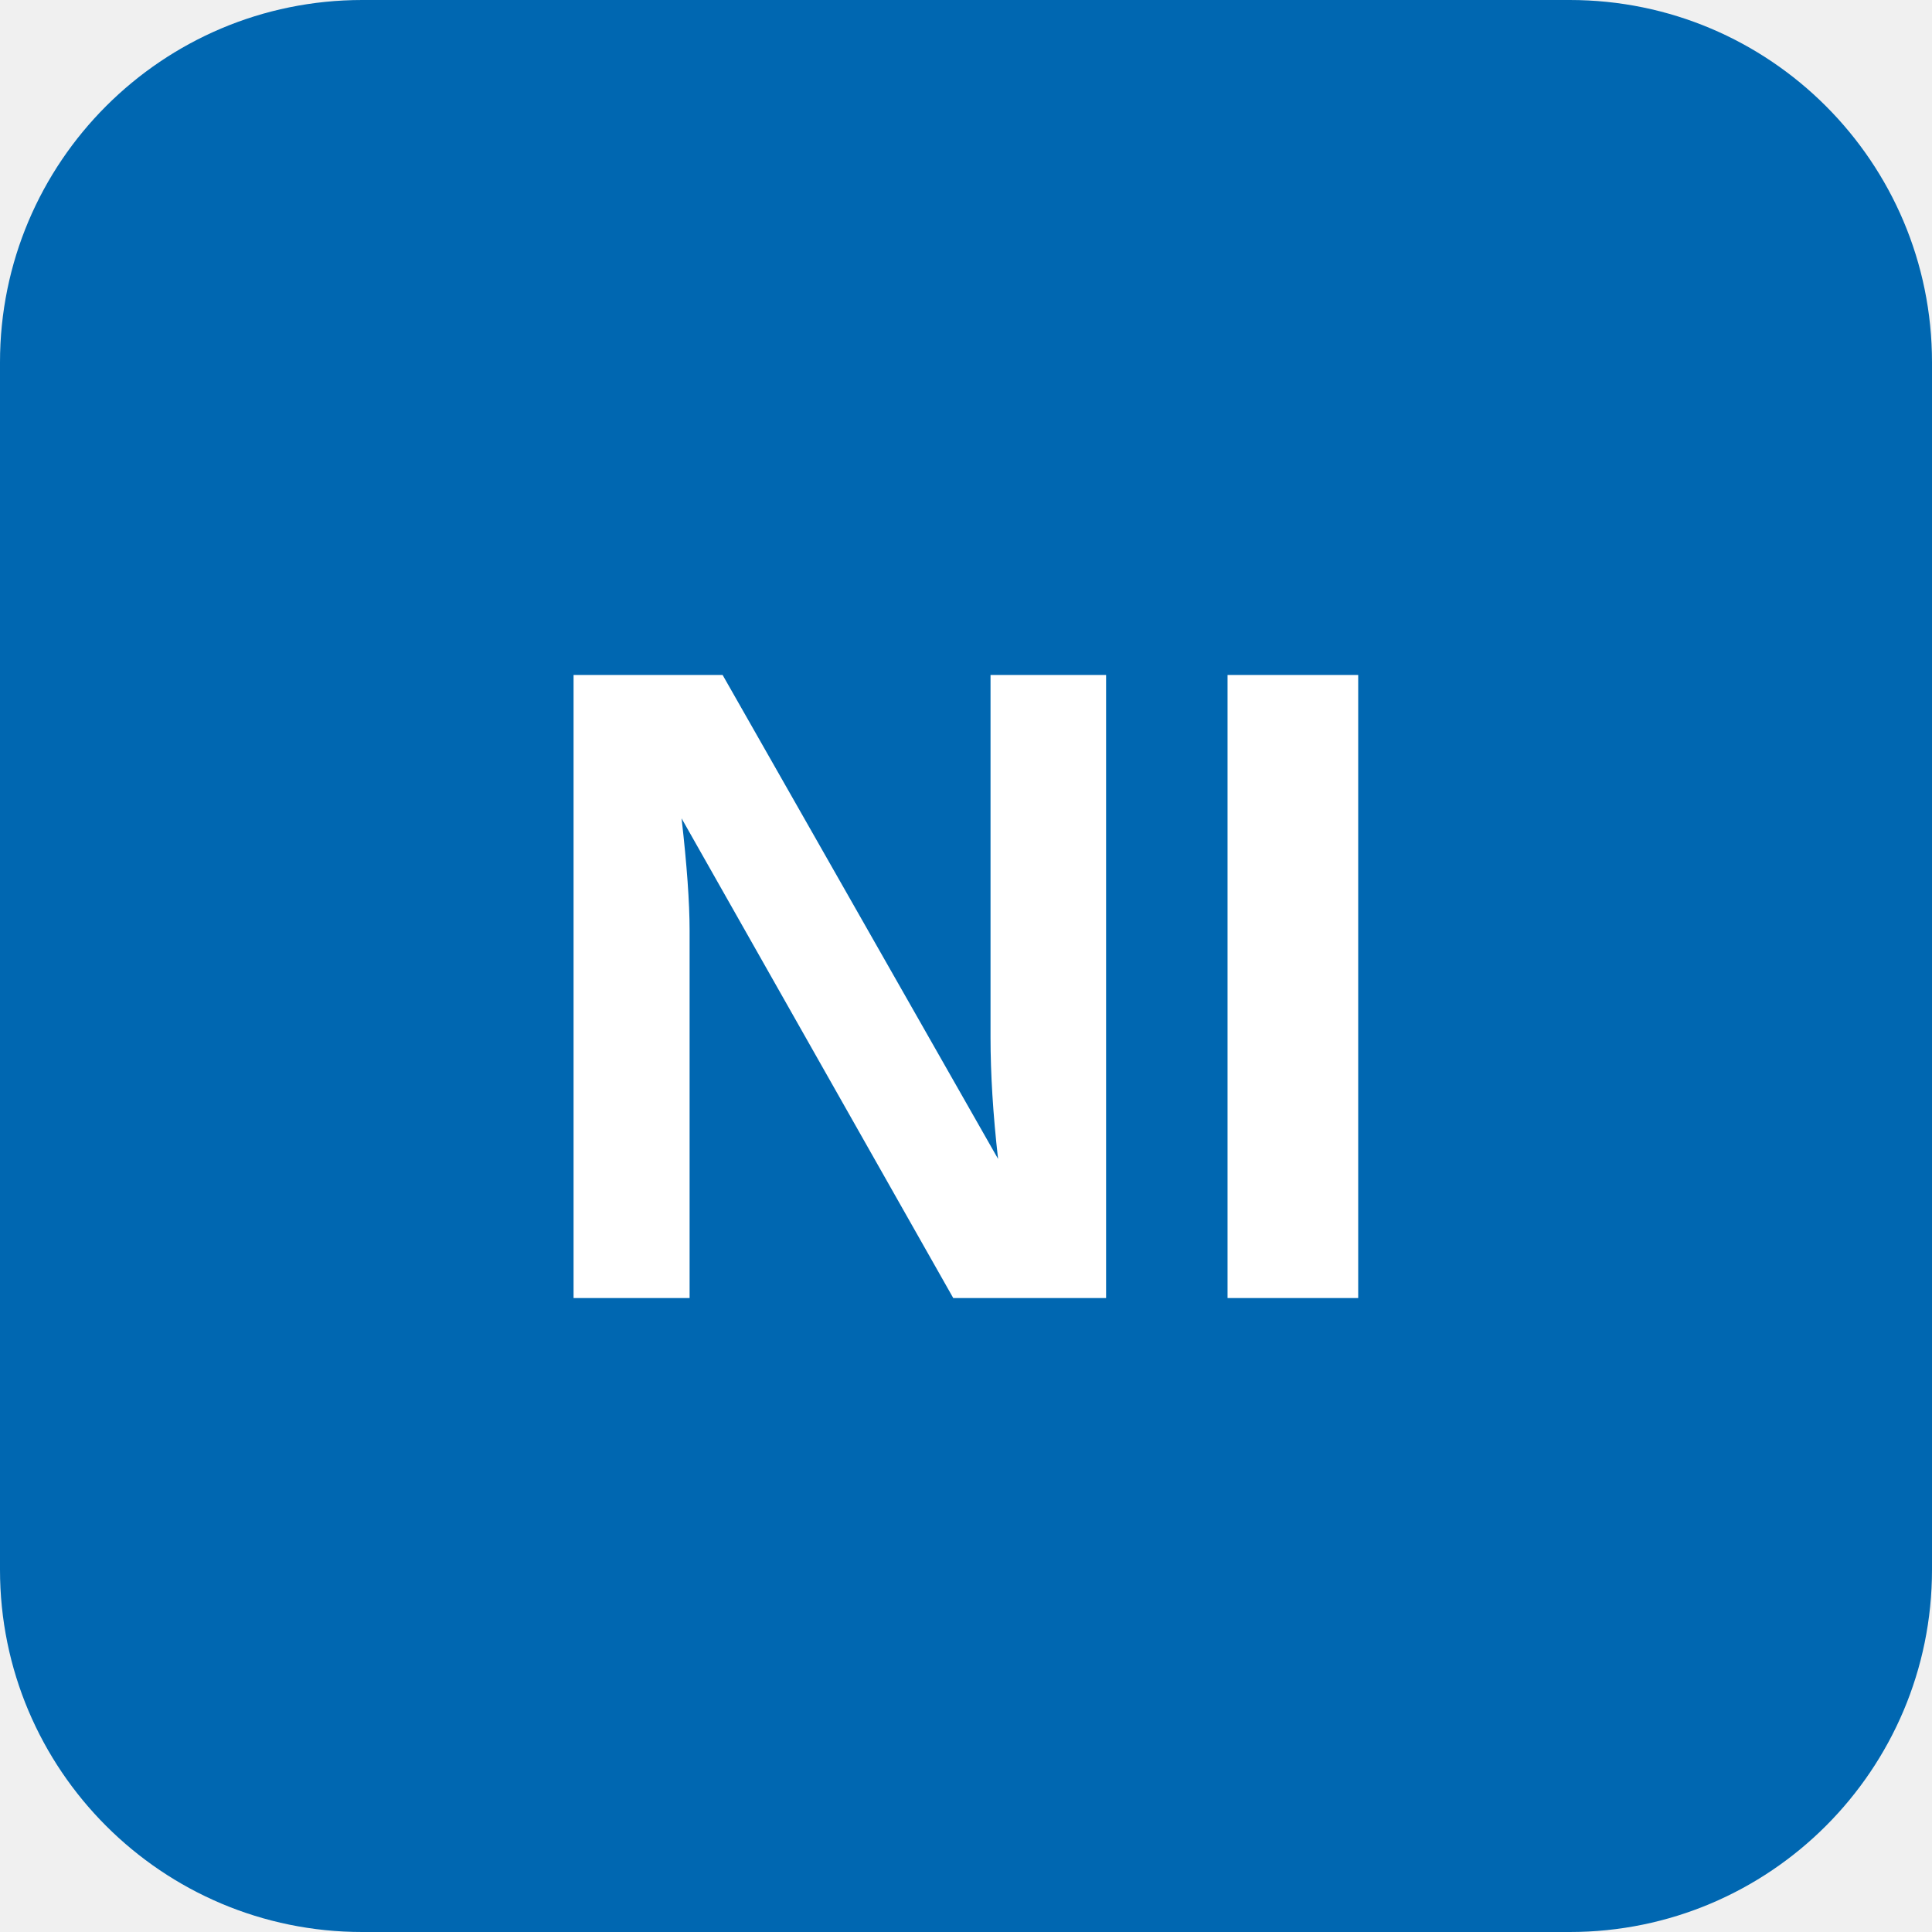
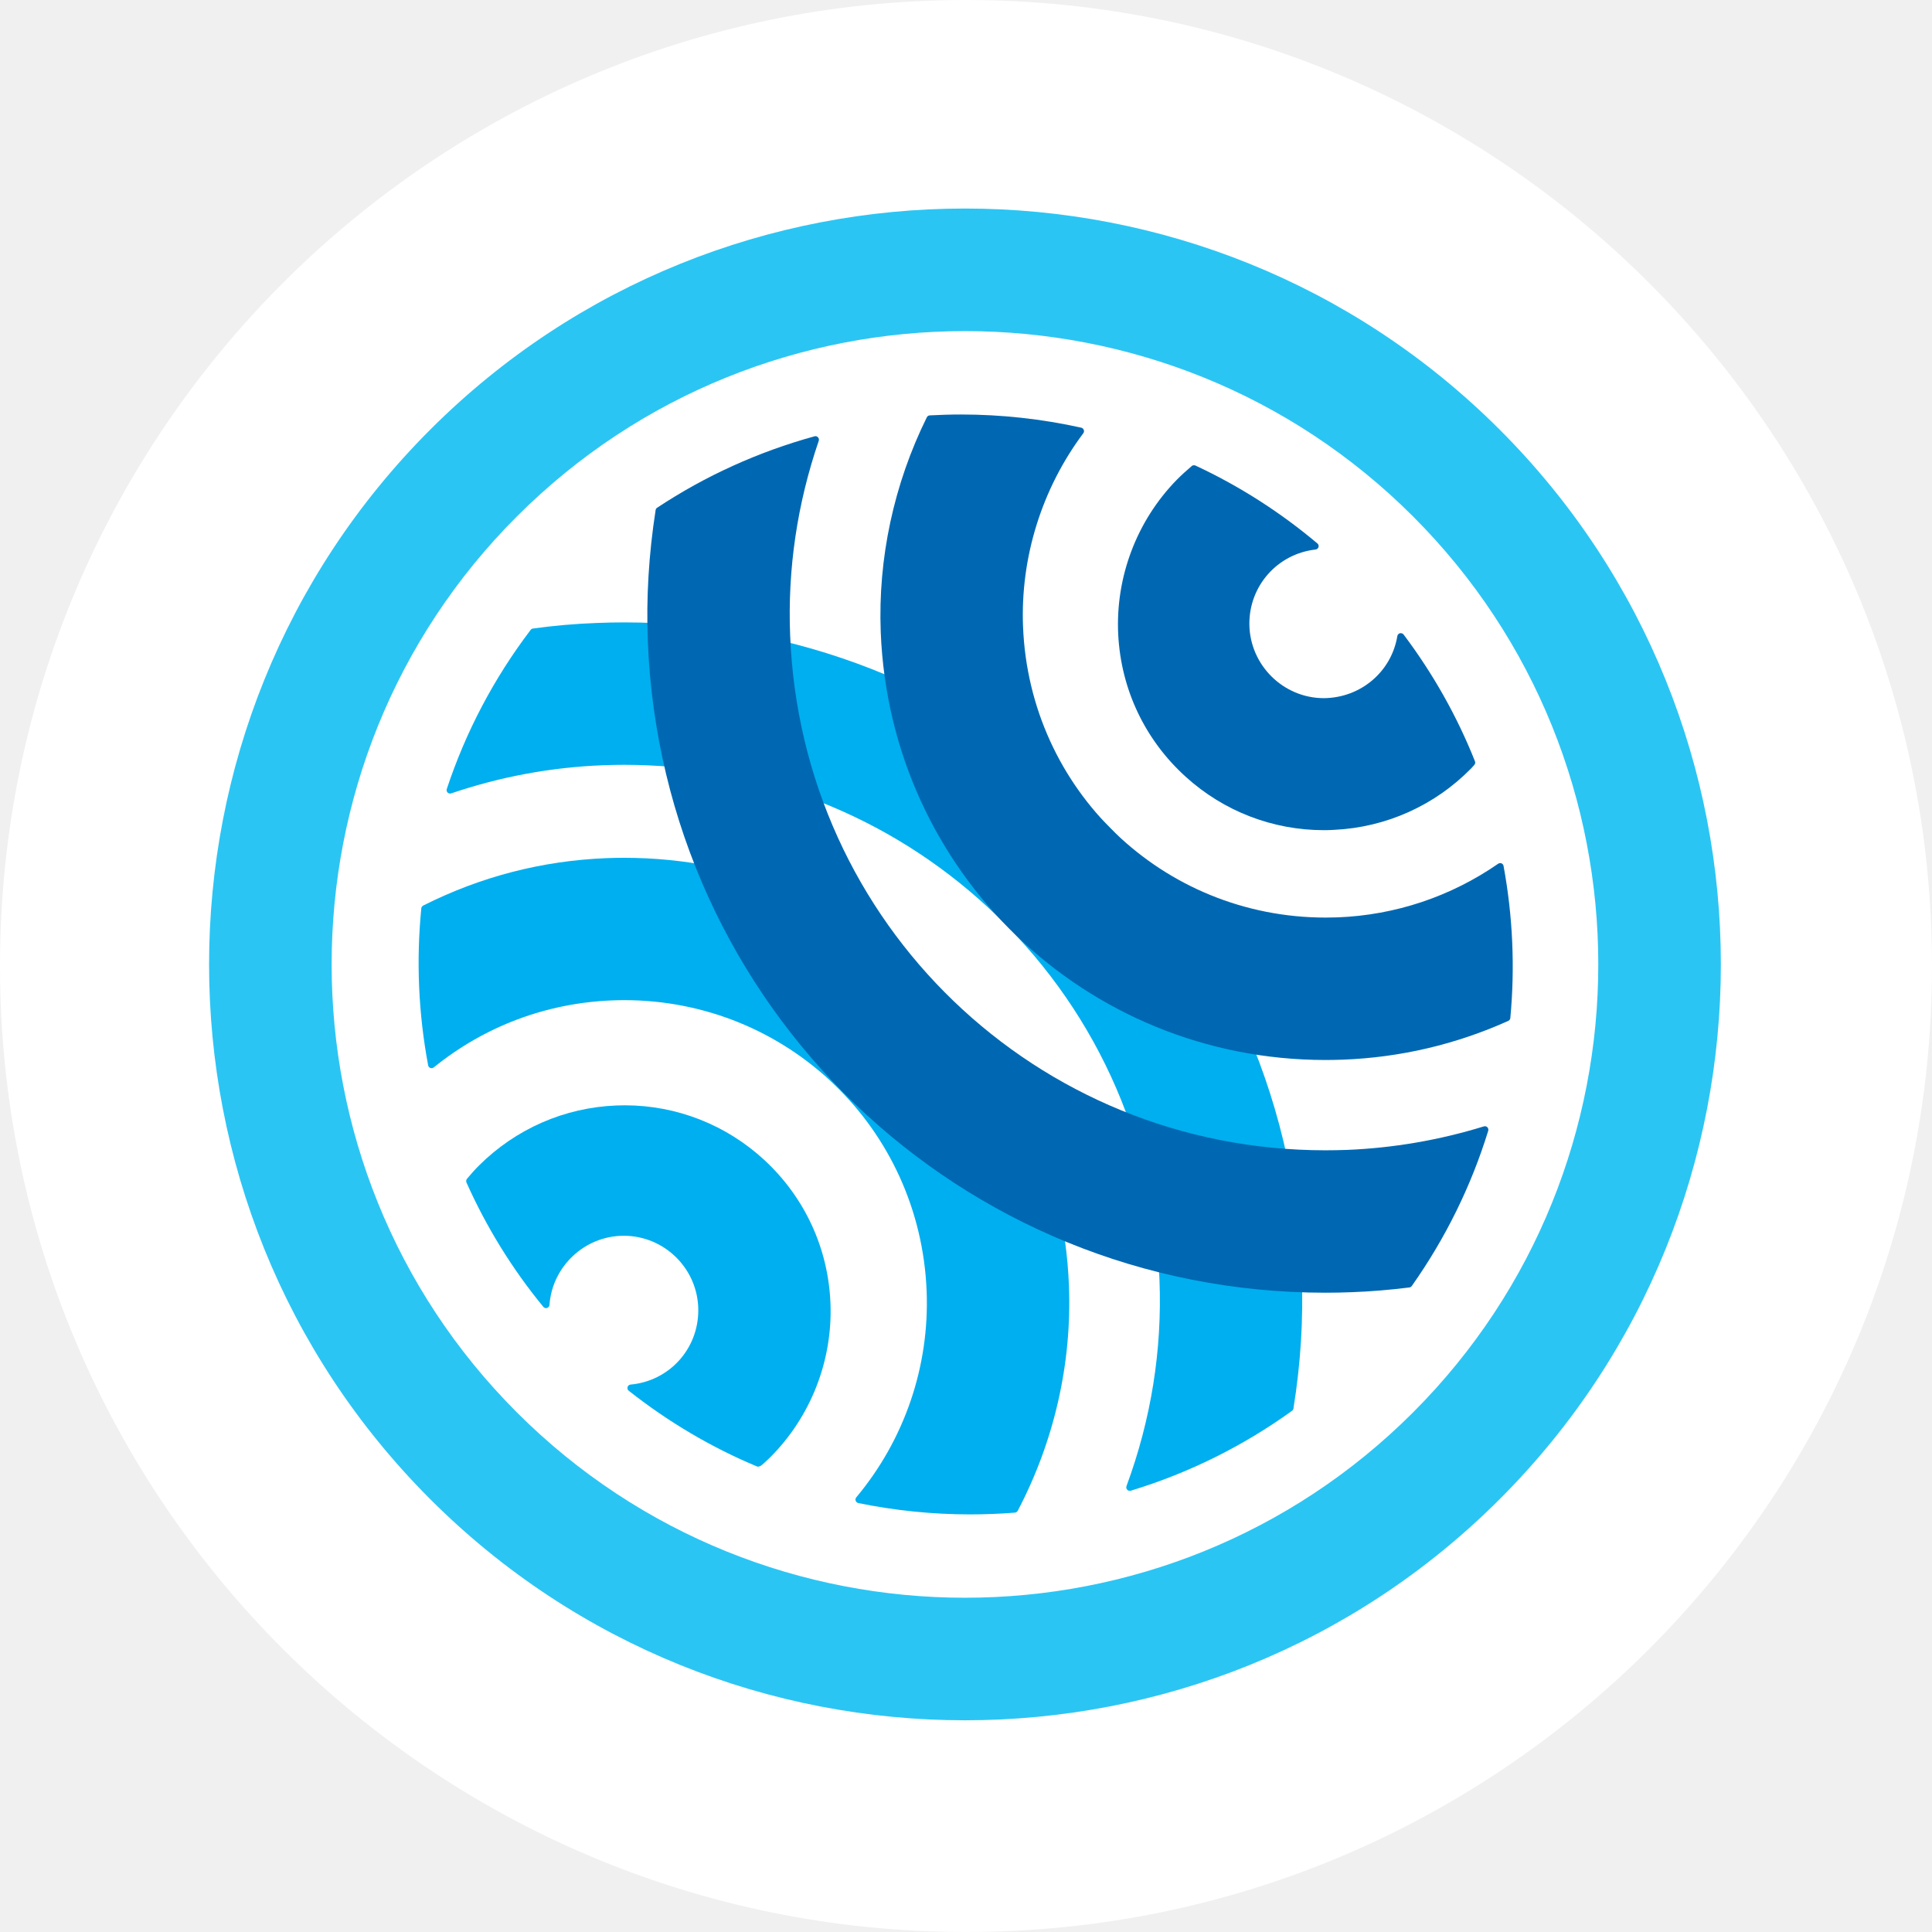
- <svg xmlns="http://www.w3.org/2000/svg" viewBox="0 0 64 64">
-   <rect width="64" height="64" rx="12" fill="#0067B1" />
-   <text x="32" y="43" text-anchor="middle" font-family="Arial, Helvetica, sans-serif" font-weight="700" font-size="30" fill="#FFFFFF">NI</text>
+ <svg xmlns="http://www.w3.org/2000/svg" viewBox="256.25 300.85 46.0 46.0">
+   <circle cx="279.25" cy="323.85" r="23.0" fill="#FFFFFF" />
+   <path d="M291.957 336.544C284.938 343.564 273.513 343.565 266.493 336.544C259.473 329.524 259.473 318.101 266.493 311.080C273.513 304.060 284.938 304.060 291.957 311.080C298.978 318.101 298.978 329.524 291.957 336.544M268.558 313.145C262.675 319.027 262.676 328.598 268.558 334.480C274.441 340.362 284.011 340.362 289.893 334.480C295.775 328.598 295.775 319.027 289.893 313.145C284.011 307.263 274.441 307.263 268.558 313.145" fill="#2BC5F4" fill-rule="nonzero" />
+   <path d="M279.350 336.907C278.456 336.907 277.559 336.816 276.685 336.637C276.656 336.631 276.633 336.609 276.623 336.582C276.613 336.555 276.619 336.523 276.638 336.501C277.788 335.123 278.382 333.381 278.313 331.596C278.162 327.708 274.998 324.663 271.110 324.663C271.015 324.663 270.920 324.665 270.824 324.669C269.261 324.731 267.793 325.282 266.578 326.264C266.562 326.276 266.544 326.283 266.525 326.283C266.515 326.283 266.506 326.281 266.497 326.278C266.469 326.268 266.449 326.244 266.444 326.216C266.213 324.983 266.158 323.725 266.281 322.478C266.283 322.449 266.301 322.425 266.326 322.411C267.691 321.723 269.160 321.342 270.692 321.282C270.833 321.276 270.973 321.274 271.113 321.274C276.826 321.274 281.478 325.749 281.701 331.462C281.773 333.311 281.351 335.164 280.482 336.820C280.468 336.847 280.444 336.862 280.415 336.865C280.062 336.893 279.703 336.907 279.350 336.907" fill="#00AFEF" fill-rule="nonzero" />
+   <path d="M283.149 336.346C283.127 336.346 283.105 336.337 283.089 336.320C283.067 336.297 283.060 336.264 283.071 336.234C283.658 334.645 283.922 332.993 283.857 331.324C283.724 327.918 282.272 324.767 279.769 322.451C277.403 320.264 274.329 319.060 271.114 319.060C270.945 319.060 270.775 319.063 270.605 319.070C269.376 319.118 268.161 319.343 266.993 319.740C266.984 319.743 266.975 319.743 266.966 319.743C266.944 319.743 266.924 319.736 266.907 319.720C266.885 319.698 266.877 319.664 266.888 319.635C267.340 318.271 268.012 316.995 268.885 315.847C268.899 315.828 268.918 315.818 268.940 315.815C269.447 315.745 269.963 315.700 270.474 315.682C270.690 315.673 270.906 315.669 271.121 315.669C275.189 315.669 279.077 317.194 282.070 319.963C285.238 322.891 287.075 326.879 287.244 331.191C287.285 332.245 287.219 333.321 287.046 334.387C287.042 334.408 287.031 334.429 287.012 334.441C285.844 335.283 284.552 335.924 283.173 336.343C283.165 336.345 283.158 336.346 283.149 336.346" fill="#00AFEF" fill-rule="nonzero" />
+   <path d="M287.807 331.629C279.100 331.629 272.014 324.811 271.674 316.107C271.634 315.086 271.697 314.040 271.860 312.995C271.863 312.972 271.876 312.951 271.896 312.939C273.044 312.179 274.305 311.607 275.644 311.238C275.651 311.236 275.658 311.235 275.666 311.235C275.688 311.235 275.710 311.245 275.726 311.262C275.747 311.284 275.754 311.316 275.744 311.346C275.230 312.847 275.000 314.404 275.063 315.976C275.330 322.852 280.928 328.238 287.808 328.238C287.975 328.238 288.144 328.234 288.313 328.229C289.416 328.185 290.515 327.997 291.580 327.669C291.587 327.666 291.596 327.665 291.604 327.665C291.626 327.665 291.647 327.674 291.663 327.689C291.685 327.711 291.692 327.742 291.684 327.773C291.278 329.090 290.666 330.333 289.864 331.469C289.850 331.487 289.829 331.501 289.806 331.504C289.329 331.563 288.883 331.600 288.445 331.616C288.231 331.625 288.019 331.629 287.807 331.629" fill="#0068B2" fill-rule="nonzero" />
+   <path d="M287.810 326.088C282.095 326.088 277.444 321.611 277.220 315.900C277.152 314.146 277.531 312.378 278.317 310.786C278.330 310.760 278.357 310.741 278.386 310.740C278.635 310.727 278.883 310.719 279.132 310.719C280.091 310.719 281.053 310.824 281.995 311.033C282.022 311.040 282.045 311.060 282.054 311.086C282.065 311.112 282.060 311.142 282.043 311.165C281.054 312.488 280.544 314.124 280.608 315.767C280.760 319.652 283.925 322.697 287.813 322.697C287.907 322.697 288.003 322.695 288.098 322.692C289.472 322.639 290.794 322.196 291.921 321.415C291.935 321.405 291.951 321.400 291.968 321.400C291.979 321.400 291.989 321.402 292.000 321.406C292.026 321.417 292.045 321.441 292.049 321.468C292.270 322.668 292.323 323.886 292.210 325.090C292.207 325.118 292.189 325.145 292.161 325.157C290.916 325.717 289.593 326.027 288.230 326.080C288.090 326.085 287.950 326.088 287.811 326.088L287.810 326.088" fill="#0068B2" fill-rule="nonzero" />
+   <path d="M287.770 320.616C286.554 320.616 285.386 320.166 284.483 319.346C283.510 318.466 282.939 317.261 282.874 315.953C282.807 314.590 283.315 313.249 284.268 312.274C284.382 312.159 284.502 312.051 284.624 311.947C284.639 311.933 284.658 311.927 284.677 311.927C284.689 311.927 284.701 311.930 284.712 311.934C285.751 312.418 286.728 313.041 287.616 313.789C287.642 313.809 287.652 313.844 287.643 313.876C287.633 313.908 287.606 313.930 287.572 313.934C286.664 314.037 285.987 314.802 285.997 315.718C286.009 316.685 286.804 317.473 287.772 317.473C288.652 317.464 289.379 316.842 289.520 315.995C289.526 315.962 289.550 315.935 289.582 315.927C289.589 315.927 289.596 315.926 289.602 315.926C289.628 315.926 289.653 315.937 289.669 315.958C290.368 316.886 290.940 317.900 291.368 318.975C291.380 319.006 291.374 319.040 291.352 319.063L291.283 319.140C290.417 320.025 289.259 320.548 288.021 320.608C287.937 320.614 287.854 320.616 287.770 320.616" fill="#0068B2" fill-rule="nonzero" />
+   <path d="M274.277 335.767C273.186 335.312 272.159 334.704 271.220 333.963C271.193 333.943 271.182 333.907 271.192 333.874C271.202 333.841 271.230 333.819 271.264 333.816C272.183 333.732 272.876 332.971 272.876 332.047C272.876 331.070 272.080 330.273 271.101 330.273C270.177 330.273 269.400 330.996 269.333 331.918C269.331 331.953 269.308 331.982 269.275 331.992C269.267 331.995 269.258 331.996 269.250 331.996C269.226 331.996 269.202 331.985 269.186 331.965C268.445 331.063 267.830 330.066 267.356 329.004C267.344 328.976 267.349 328.943 267.368 328.917C267.458 328.811 267.550 328.704 267.649 328.606C268.526 327.730 269.689 327.219 270.928 327.171C270.994 327.169 271.060 327.167 271.127 327.167C272.361 327.167 273.541 327.631 274.451 328.471C275.413 329.363 275.972 330.574 276.023 331.883C276.076 333.246 275.554 334.581 274.589 335.547C274.524 335.613 274.455 335.673 274.386 335.734C274.367 335.750 274.326 335.771 274.295 335.771C274.288 335.771 274.282 335.770 274.277 335.767" fill="#00AFEF" fill-rule="nonzero" />
</svg>
